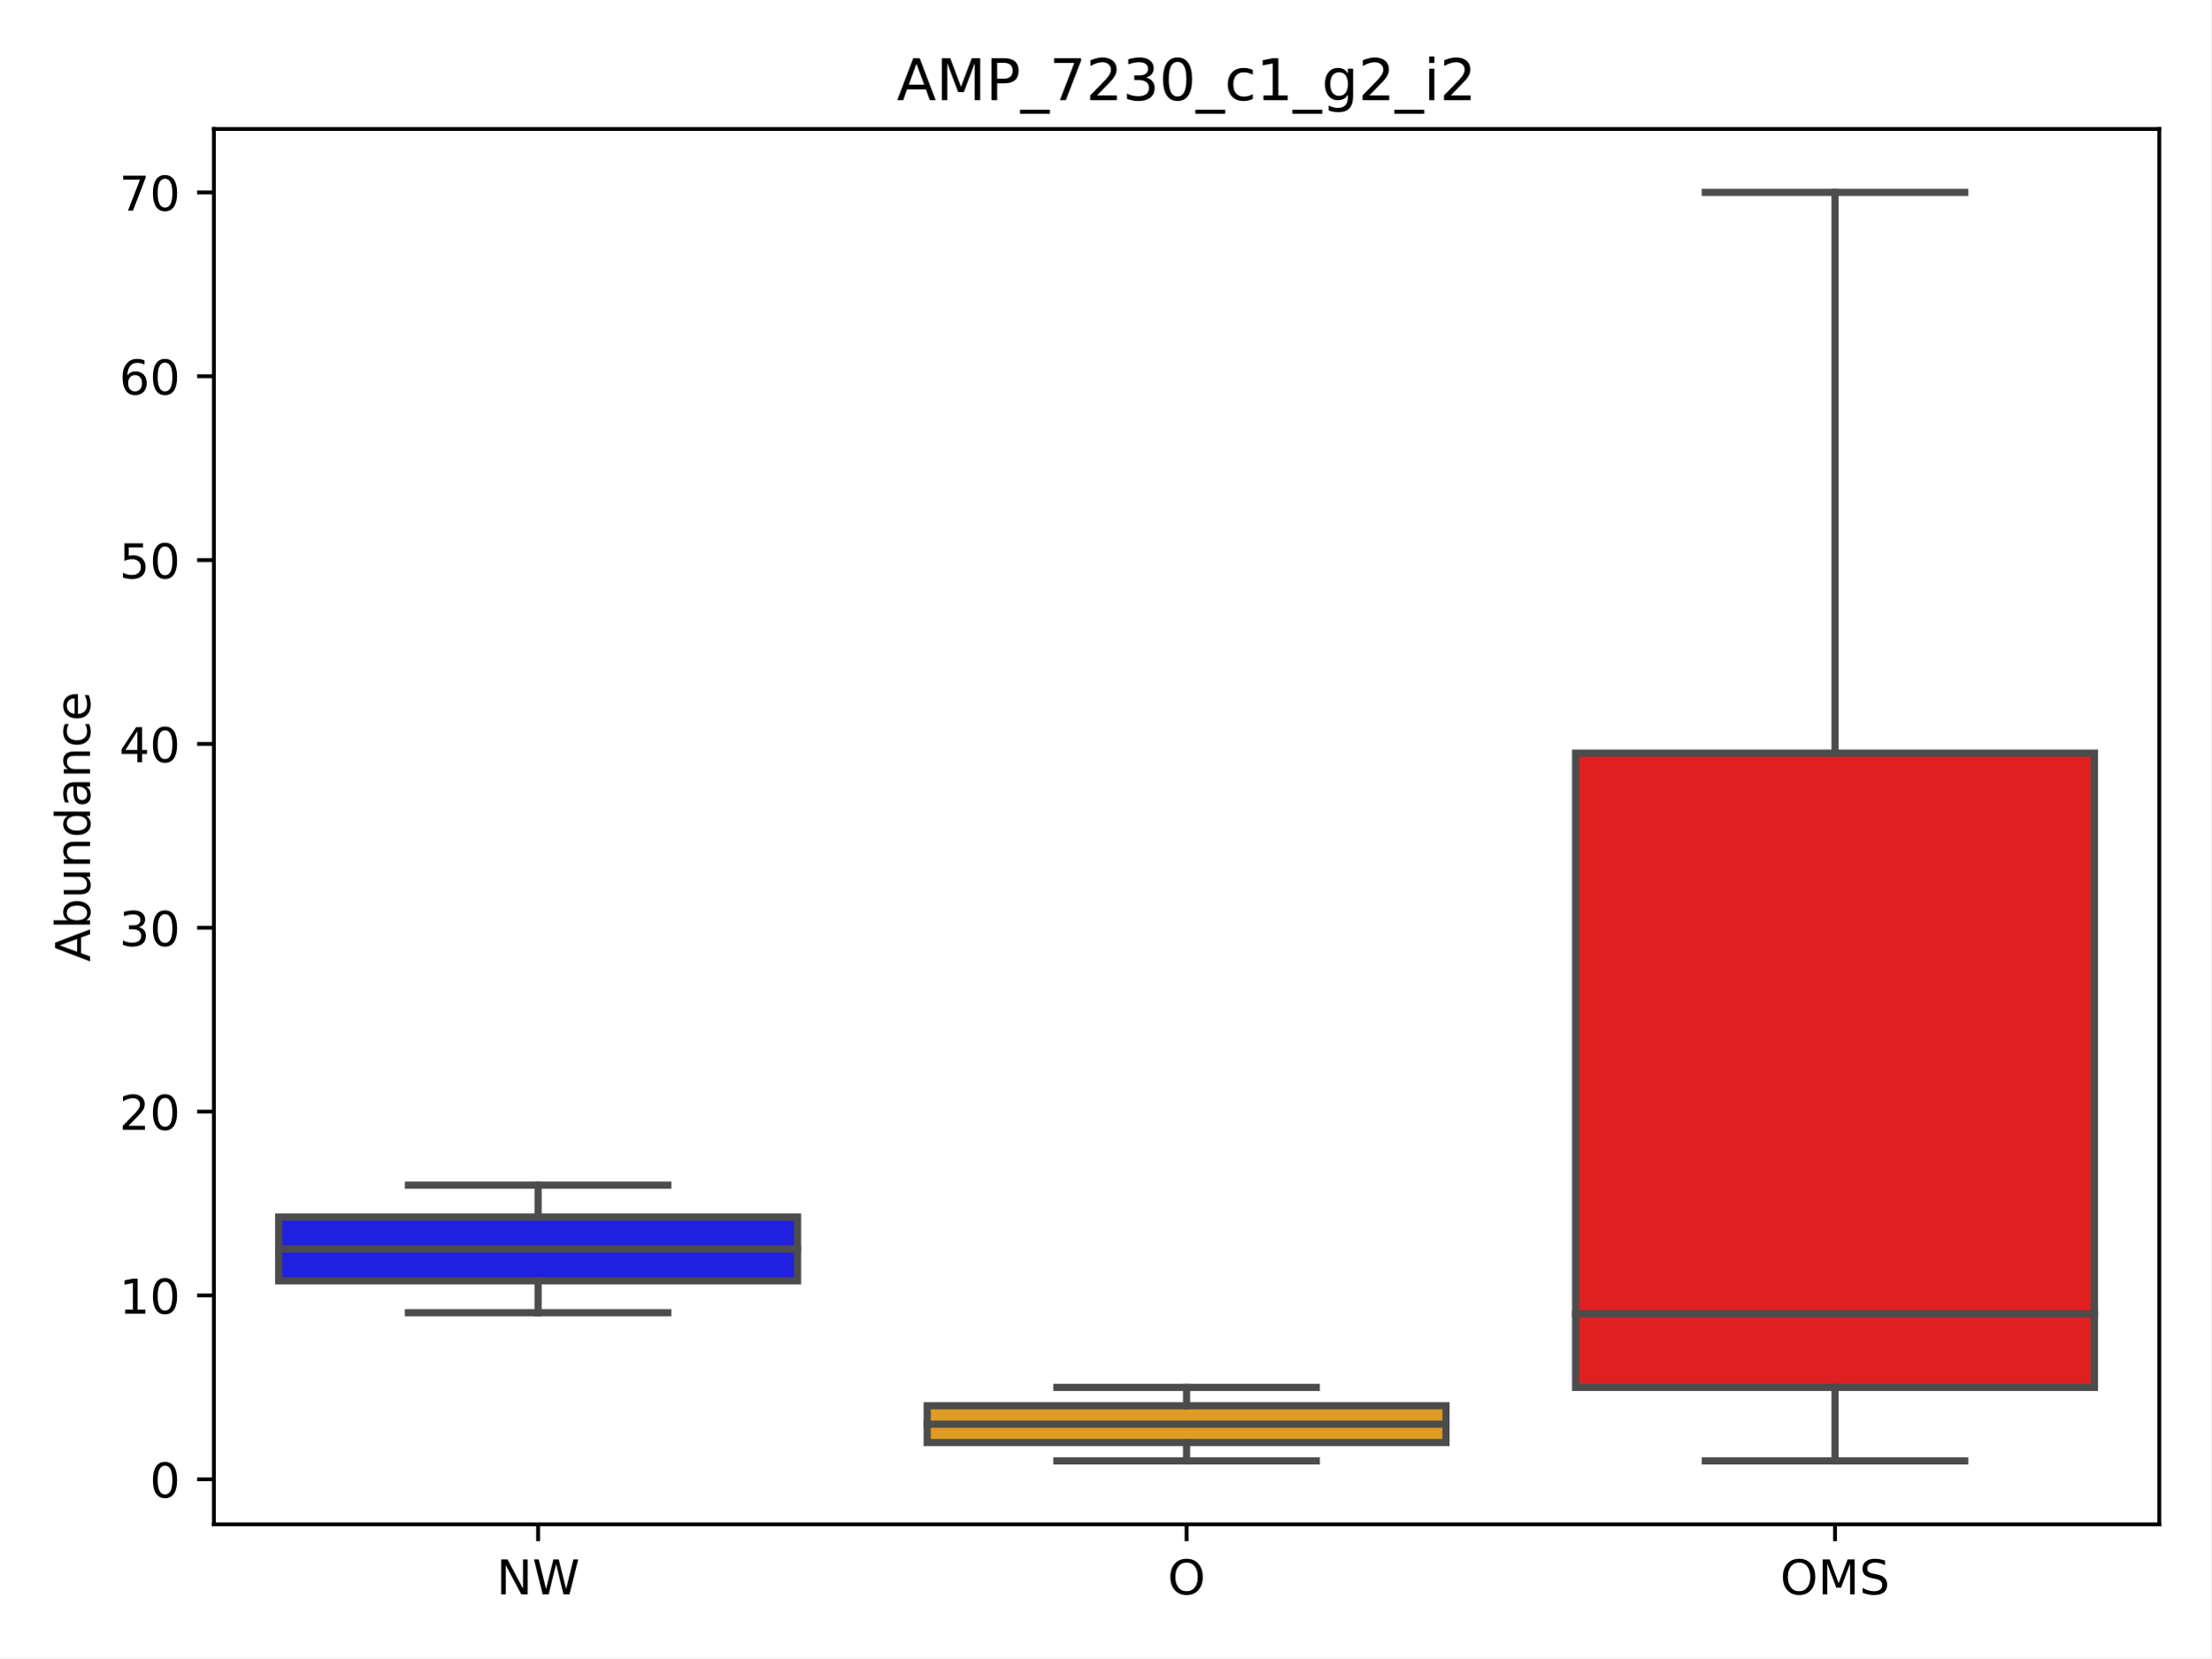
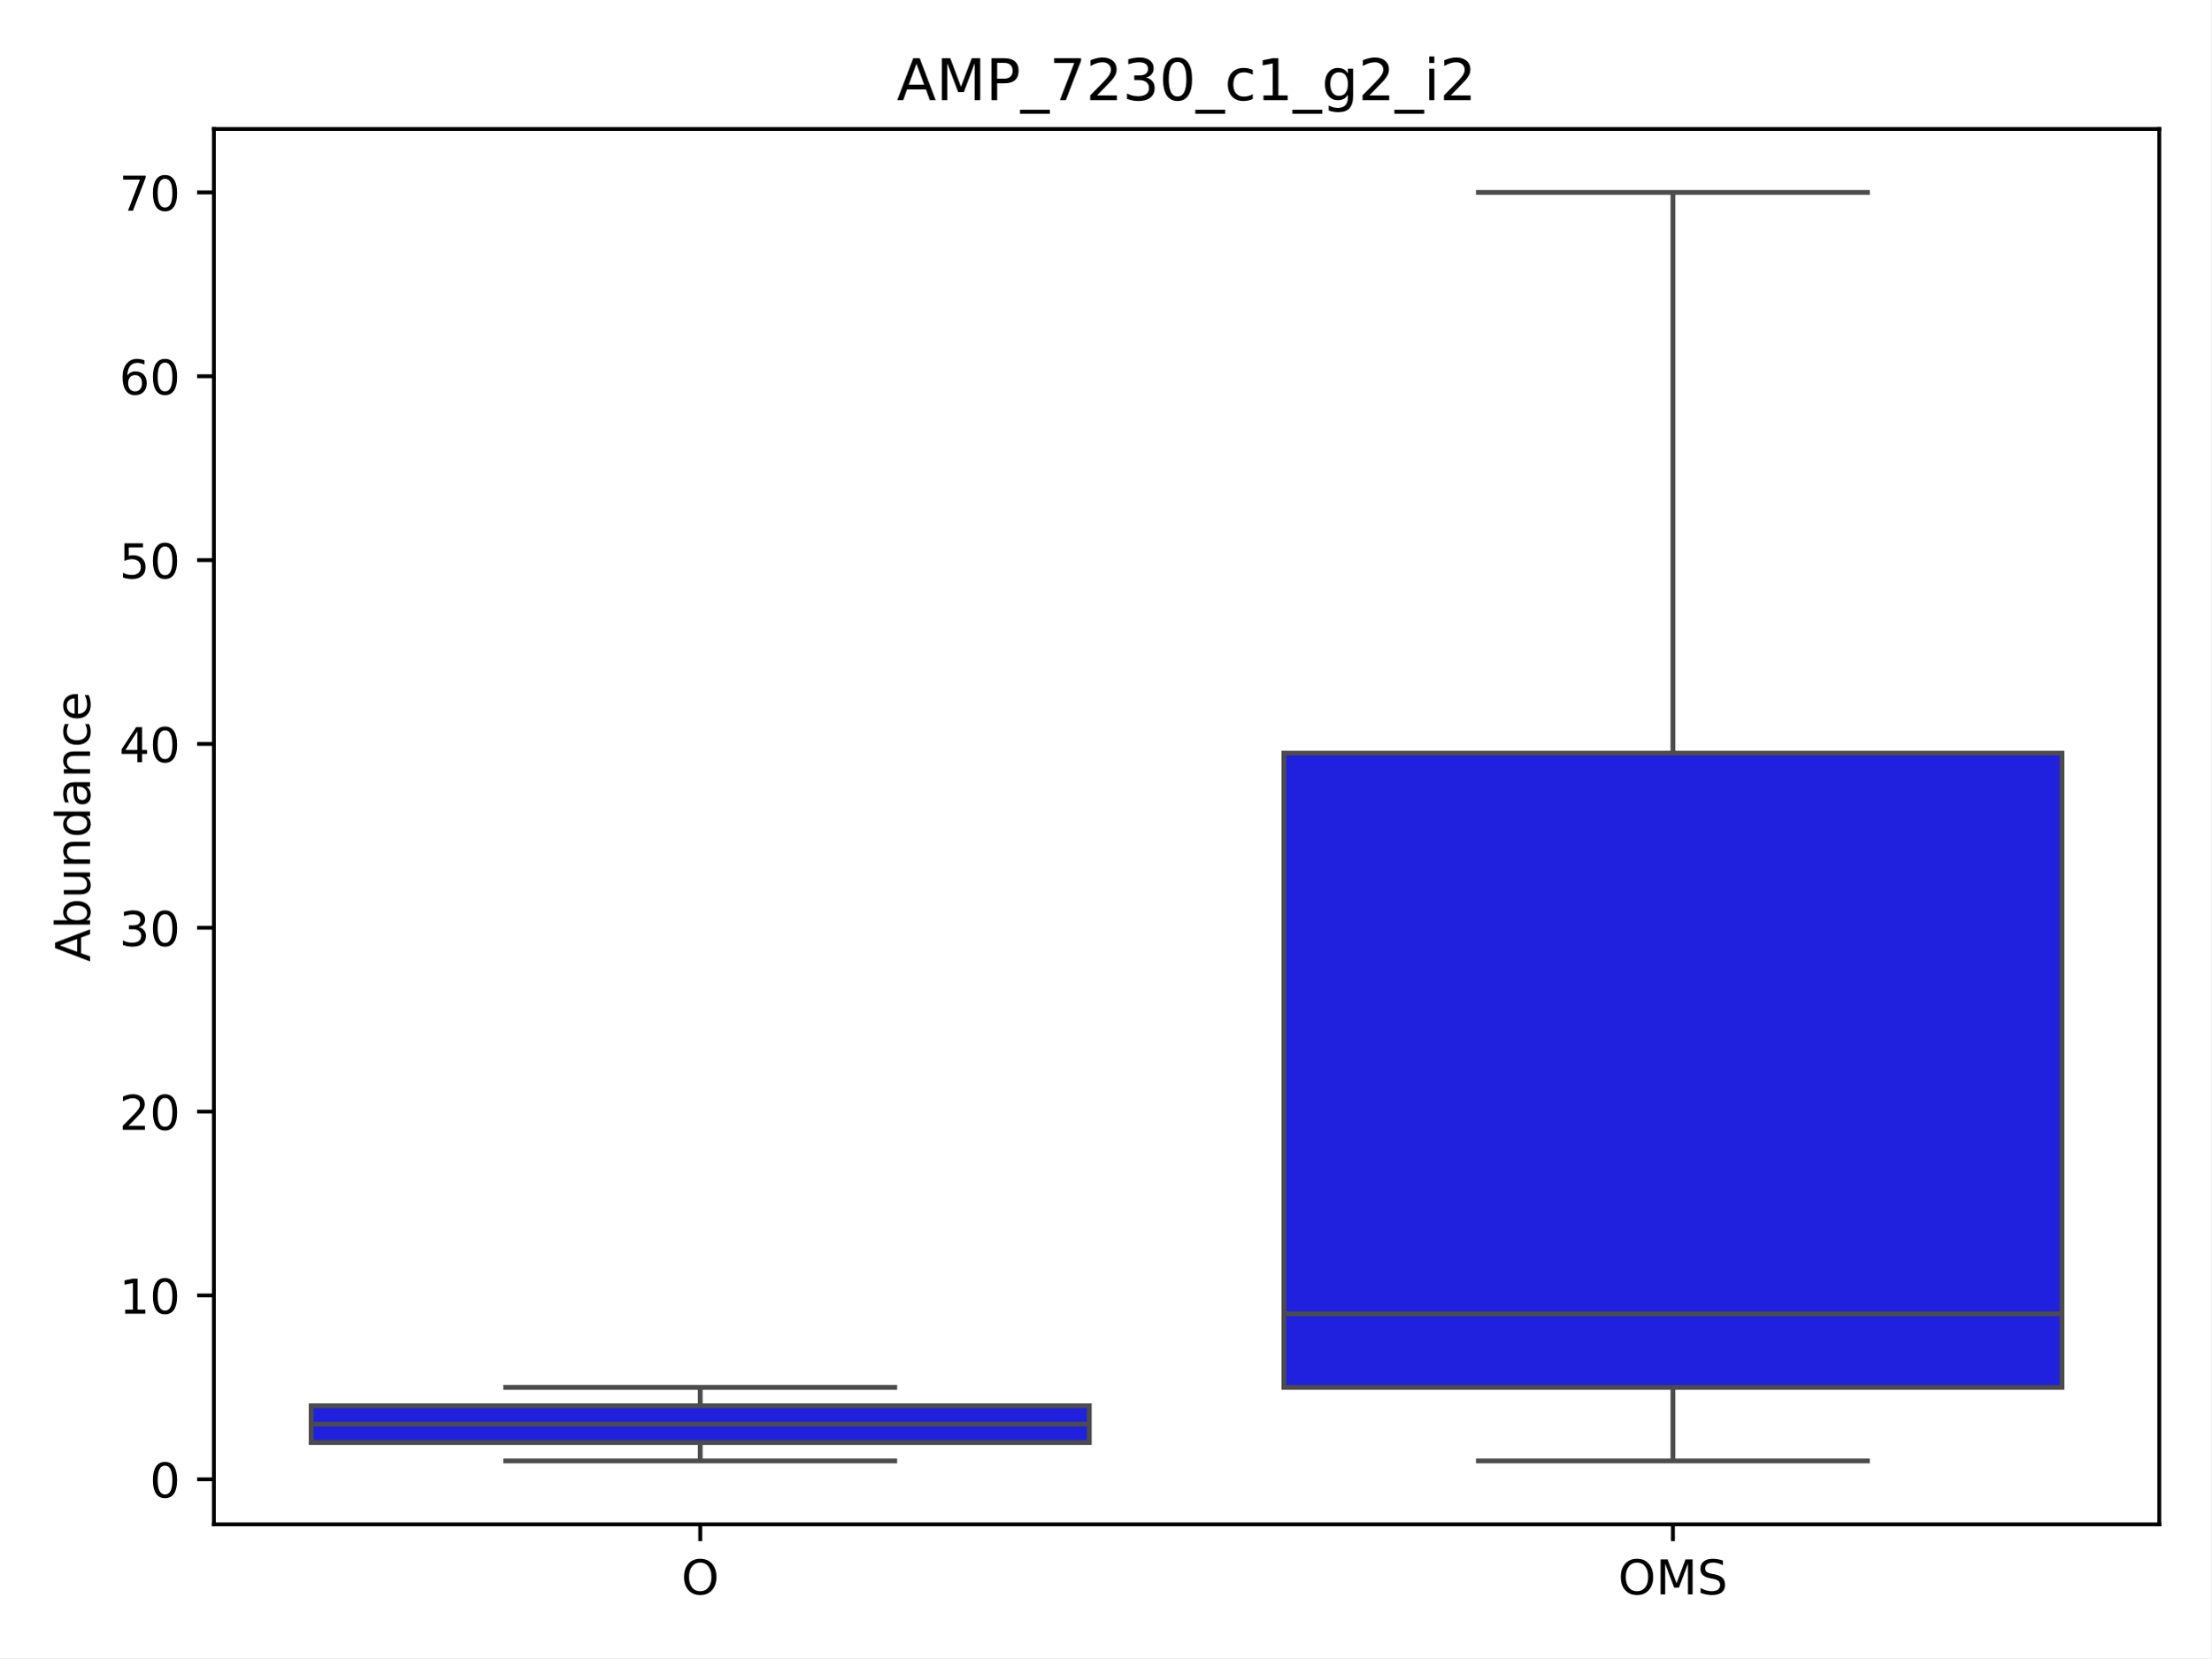
<svg xmlns="http://www.w3.org/2000/svg" xmlns:xlink="http://www.w3.org/1999/xlink" width="460.8pt" height="345.6pt" viewBox="0 0 460.8 345.6" version="1.1">
  <defs>
    <style type="text/css">*{stroke-linejoin: round; stroke-linecap: butt}</style>
  </defs>
  <g id="figure_1">
    <g id="patch_1">
      <path d="M 0 345.6  L 460.8 345.6  L 460.8 0  L 0 0  z " style="fill: #ffffff" />
    </g>
    <g id="axes_1">
      <g id="patch_2">
        <path d="M 44.57 317.72  L 450 317.72  L 450 26.88  L 44.57 26.88  z " style="fill: #ffffff" />
      </g>
-       <g id="patch_3">
-         <path d="M 58.084 266.967  L 166.199 266.967  L 166.199 253.67  L 58.084 253.67  L 58.084 266.967  z " clip-path="url(#pee8cc64a0a)" style="fill: #2020df; stroke: #4c4c4c; stroke-width: 1.5; stroke-linejoin: miter" />
-       </g>
-       <g id="patch_4">
-         <path d="M 193.228 300.668  L 301.342 300.668  L 301.342 293.004  L 193.228 293.004  L 193.228 300.668  z " clip-path="url(#pee8cc64a0a)" style="fill: #df9c20; stroke: #4c4c4c; stroke-width: 1.5; stroke-linejoin: miter" />
-       </g>
-       <g id="patch_5">
-         <path d="M 328.371 289.172  L 436.486 289.172  L 436.486 156.972  L 328.371 156.972  L 328.371 289.172  z " clip-path="url(#pee8cc64a0a)" style="fill: #df2020; stroke: #4c4c4c; stroke-width: 1.5; stroke-linejoin: miter" />
-       </g>
      <g id="matplotlib.axis_1">
        <g id="xtick_1">
          <g id="line2d_1">
            <defs>
-               <path id="m9b4cef2c52" d="M 0 0  L 0 3.5  " style="stroke: #000000; stroke-width: 0.8" />
+               <path id="m0698b8a469" d="M 0 0  L 0 3.5  " style="stroke: #000000; stroke-width: 0.8" />
            </defs>
            <g>
-               <use xlink:href="#m9b4cef2c52" x="112.142" y="317.72" style="stroke: #000000; stroke-width: 0.8" />
+               <use xlink:href="#m0698b8a469" x="145.928" y="317.72" style="stroke: #000000; stroke-width: 0.8" />
            </g>
          </g>
          <g id="text_1">
-             <g transform="translate(103.4573 332.3184) scale(0.1 -0.1)">
-               <defs>
-                 <path id="DejaVuSans-4e" d="M 628 4666  L 1478 4666  L 3547 763  L 3547 4666  L 4159 4666  L 4159 0  L 3309 0  L 1241 3903  L 1241 0  L 628 0  L 628 4666  z " transform="scale(0.015625)" />
-                 <path id="DejaVuSans-57" d="M 213 4666  L 850 4666  L 1831 722  L 2809 4666  L 3519 4666  L 4500 722  L 5478 4666  L 6119 4666  L 4947 0  L 4153 0  L 3169 4050  L 2175 0  L 1381 0  L 213 4666  z " transform="scale(0.015625)" />
-               </defs>
-               <use xlink:href="#DejaVuSans-4e" />
-               <use xlink:href="#DejaVuSans-57" x="74.805" />
+             <g transform="translate(141.9916 332.3184) scale(0.1 -0.1)">
+               <defs>
+                 <path id="DejaVuSans-4f" d="M 2522 4238  Q 1834 4238 1429 3725  Q 1025 3213 1025 2328  Q 1025 1447 1429 934  Q 1834 422 2522 422  Q 3209 422 3611 934  Q 4013 1447 4013 2328  Q 4013 3213 3611 3725  Q 3209 4238 2522 4238  z M 2522 4750  Q 3503 4750 4090 4092  Q 4678 3434 4678 2328  Q 4678 1225 4090 567  Q 3503 -91 2522 -91  Q 1538 -91 948 565  Q 359 1222 359 2328  Q 359 3434 948 4092  Q 1538 4750 2522 4750  z " transform="scale(0.015625)" />
+               </defs>
+               <use xlink:href="#DejaVuSans-4f" />
            </g>
          </g>
        </g>
        <g id="xtick_2">
          <g id="line2d_2">
            <g>
-               <use xlink:href="#m9b4cef2c52" x="247.285" y="317.72" style="stroke: #000000; stroke-width: 0.8" />
+               <use xlink:href="#m0698b8a469" x="348.642" y="317.72" style="stroke: #000000; stroke-width: 0.8" />
            </g>
          </g>
          <g id="text_2">
-             <g transform="translate(243.3491 332.3184) scale(0.1 -0.1)">
-               <defs>
-                 <path id="DejaVuSans-4f" d="M 2522 4238  Q 1834 4238 1429 3725  Q 1025 3213 1025 2328  Q 1025 1447 1429 934  Q 1834 422 2522 422  Q 3209 422 3611 934  Q 4013 1447 4013 2328  Q 4013 3213 3611 3725  Q 3209 4238 2522 4238  z M 2522 4750  Q 3503 4750 4090 4092  Q 4678 3434 4678 2328  Q 4678 1225 4090 567  Q 3503 -91 2522 -91  Q 1538 -91 948 565  Q 359 1222 359 2328  Q 359 3434 948 4092  Q 1538 4750 2522 4750  z " transform="scale(0.015625)" />
-               </defs>
-               <use xlink:href="#DejaVuSans-4f" />
-             </g>
-           </g>
-         </g>
-         <g id="xtick_3">
-           <g id="line2d_3">
-             <g>
-               <use xlink:href="#m9b4cef2c52" x="382.428" y="317.72" style="stroke: #000000; stroke-width: 0.8" />
-             </g>
-           </g>
-           <g id="text_3">
-             <g transform="translate(371.0041 332.3184) scale(0.1 -0.1)">
+             <g transform="translate(337.2183 332.3184) scale(0.1 -0.1)">
              <defs>
                <path id="DejaVuSans-4d" d="M 628 4666  L 1569 4666  L 2759 1491  L 3956 4666  L 4897 4666  L 4897 0  L 4281 0  L 4281 4097  L 3078 897  L 2444 897  L 1241 4097  L 1241 0  L 628 0  L 628 4666  z " transform="scale(0.015625)" />
                <path id="DejaVuSans-53" d="M 3425 4513  L 3425 3897  Q 3066 4069 2747 4153  Q 2428 4238 2131 4238  Q 1616 4238 1336 4038  Q 1056 3838 1056 3469  Q 1056 3159 1242 3001  Q 1428 2844 1947 2747  L 2328 2669  Q 3034 2534 3370 2195  Q 3706 1856 3706 1288  Q 3706 609 3251 259  Q 2797 -91 1919 -91  Q 1588 -91 1214 -16  Q 841 59 441 206  L 441 856  Q 825 641 1194 531  Q 1563 422 1919 422  Q 2459 422 2753 634  Q 3047 847 3047 1241  Q 3047 1584 2836 1778  Q 2625 1972 2144 2069  L 1759 2144  Q 1053 2284 737 2584  Q 422 2884 422 3419  Q 422 4038 858 4394  Q 1294 4750 2059 4750  Q 2388 4750 2728 4690  Q 3069 4631 3425 4513  z " transform="scale(0.015625)" />
              </defs>
              <use xlink:href="#DejaVuSans-4f" />
              <use xlink:href="#DejaVuSans-4d" x="78.711" />
              <use xlink:href="#DejaVuSans-53" x="164.99" />
            </g>
          </g>
        </g>
      </g>
      <g id="matplotlib.axis_2">
        <g id="ytick_1">
+           <g id="line2d_3">
+             <defs>
+               <path id="m7bf82501de" d="M 0 0  L -3.5 0  " style="stroke: #000000; stroke-width: 0.8" />
+             </defs>
+             <g>
+               <use xlink:href="#m7bf82501de" x="44.57" y="308.332" style="stroke: #000000; stroke-width: 0.8" />
+             </g>
+           </g>
+           <g id="text_3">
+             <g transform="translate(31.2075 312.1311) scale(0.1 -0.1)">
+               <defs>
+                 <path id="DejaVuSans-30" d="M 2034 4250  Q 1547 4250 1301 3770  Q 1056 3291 1056 2328  Q 1056 1369 1301 889  Q 1547 409 2034 409  Q 2525 409 2770 889  Q 3016 1369 3016 2328  Q 3016 3291 2770 3770  Q 2525 4250 2034 4250  z M 2034 4750  Q 2819 4750 3233 4129  Q 3647 3509 3647 2328  Q 3647 1150 3233 529  Q 2819 -91 2034 -91  Q 1250 -91 836 529  Q 422 1150 422 2328  Q 422 3509 836 4129  Q 1250 4750 2034 4750  z " transform="scale(0.015625)" />
+               </defs>
+               <use xlink:href="#DejaVuSans-30" />
+             </g>
+           </g>
+         </g>
+         <g id="ytick_2">
          <g id="line2d_4">
-             <defs>
-               <path id="m23521b55a2" d="M 0 0  L -3.5 0  " style="stroke: #000000; stroke-width: 0.8" />
-             </defs>
-             <g>
-               <use xlink:href="#m23521b55a2" x="44.57" y="308.332" style="stroke: #000000; stroke-width: 0.8" />
+             <g>
+               <use xlink:href="#m7bf82501de" x="44.57" y="270.013" style="stroke: #000000; stroke-width: 0.8" />
            </g>
          </g>
          <g id="text_4">
-             <g transform="translate(31.2075 312.1311) scale(0.1 -0.1)">
-               <defs>
-                 <path id="DejaVuSans-30" d="M 2034 4250  Q 1547 4250 1301 3770  Q 1056 3291 1056 2328  Q 1056 1369 1301 889  Q 1547 409 2034 409  Q 2525 409 2770 889  Q 3016 1369 3016 2328  Q 3016 3291 2770 3770  Q 2525 4250 2034 4250  z M 2034 4750  Q 2819 4750 3233 4129  Q 3647 3509 3647 2328  Q 3647 1150 3233 529  Q 2819 -91 2034 -91  Q 1250 -91 836 529  Q 422 1150 422 2328  Q 422 3509 836 4129  Q 1250 4750 2034 4750  z " transform="scale(0.015625)" />
-               </defs>
-               <use xlink:href="#DejaVuSans-30" />
-             </g>
-           </g>
-         </g>
-         <g id="ytick_2">
+             <g transform="translate(24.845 273.8123) scale(0.1 -0.1)">
+               <defs>
+                 <path id="DejaVuSans-31" d="M 794 531  L 1825 531  L 1825 4091  L 703 3866  L 703 4441  L 1819 4666  L 2450 4666  L 2450 531  L 3481 531  L 3481 0  L 794 0  L 794 531  z " transform="scale(0.015625)" />
+               </defs>
+               <use xlink:href="#DejaVuSans-31" />
+               <use xlink:href="#DejaVuSans-30" x="63.623" />
+             </g>
+           </g>
+         </g>
+         <g id="ytick_3">
          <g id="line2d_5">
            <g>
-               <use xlink:href="#m23521b55a2" x="44.57" y="270.013" style="stroke: #000000; stroke-width: 0.8" />
+               <use xlink:href="#m7bf82501de" x="44.57" y="231.694" style="stroke: #000000; stroke-width: 0.8" />
            </g>
          </g>
          <g id="text_5">
-             <g transform="translate(24.845 273.8123) scale(0.1 -0.1)">
-               <defs>
-                 <path id="DejaVuSans-31" d="M 794 531  L 1825 531  L 1825 4091  L 703 3866  L 703 4441  L 1819 4666  L 2450 4666  L 2450 531  L 3481 531  L 3481 0  L 794 0  L 794 531  z " transform="scale(0.015625)" />
-               </defs>
-               <use xlink:href="#DejaVuSans-31" />
-               <use xlink:href="#DejaVuSans-30" x="63.623" />
-             </g>
-           </g>
-         </g>
-         <g id="ytick_3">
+             <g transform="translate(24.845 235.4934) scale(0.1 -0.1)">
+               <defs>
+                 <path id="DejaVuSans-32" d="M 1228 531  L 3431 531  L 3431 0  L 469 0  L 469 531  Q 828 903 1448 1529  Q 2069 2156 2228 2338  Q 2531 2678 2651 2914  Q 2772 3150 2772 3378  Q 2772 3750 2511 3984  Q 2250 4219 1831 4219  Q 1534 4219 1204 4116  Q 875 4013 500 3803  L 500 4441  Q 881 4594 1212 4672  Q 1544 4750 1819 4750  Q 2544 4750 2975 4387  Q 3406 4025 3406 3419  Q 3406 3131 3298 2873  Q 3191 2616 2906 2266  Q 2828 2175 2409 1742  Q 1991 1309 1228 531  z " transform="scale(0.015625)" />
+               </defs>
+               <use xlink:href="#DejaVuSans-32" />
+               <use xlink:href="#DejaVuSans-30" x="63.623" />
+             </g>
+           </g>
+         </g>
+         <g id="ytick_4">
          <g id="line2d_6">
            <g>
-               <use xlink:href="#m23521b55a2" x="44.57" y="231.694" style="stroke: #000000; stroke-width: 0.8" />
+               <use xlink:href="#m7bf82501de" x="44.57" y="193.375" style="stroke: #000000; stroke-width: 0.8" />
            </g>
          </g>
          <g id="text_6">
-             <g transform="translate(24.845 235.4934) scale(0.1 -0.1)">
-               <defs>
-                 <path id="DejaVuSans-32" d="M 1228 531  L 3431 531  L 3431 0  L 469 0  L 469 531  Q 828 903 1448 1529  Q 2069 2156 2228 2338  Q 2531 2678 2651 2914  Q 2772 3150 2772 3378  Q 2772 3750 2511 3984  Q 2250 4219 1831 4219  Q 1534 4219 1204 4116  Q 875 4013 500 3803  L 500 4441  Q 881 4594 1212 4672  Q 1544 4750 1819 4750  Q 2544 4750 2975 4387  Q 3406 4025 3406 3419  Q 3406 3131 3298 2873  Q 3191 2616 2906 2266  Q 2828 2175 2409 1742  Q 1991 1309 1228 531  z " transform="scale(0.015625)" />
-               </defs>
-               <use xlink:href="#DejaVuSans-32" />
-               <use xlink:href="#DejaVuSans-30" x="63.623" />
-             </g>
-           </g>
-         </g>
-         <g id="ytick_4">
+             <g transform="translate(24.845 197.1746) scale(0.1 -0.1)">
+               <defs>
+                 <path id="DejaVuSans-33" d="M 2597 2516  Q 3050 2419 3304 2112  Q 3559 1806 3559 1356  Q 3559 666 3084 287  Q 2609 -91 1734 -91  Q 1441 -91 1130 -33  Q 819 25 488 141  L 488 750  Q 750 597 1062 519  Q 1375 441 1716 441  Q 2309 441 2620 675  Q 2931 909 2931 1356  Q 2931 1769 2642 2001  Q 2353 2234 1838 2234  L 1294 2234  L 1294 2753  L 1863 2753  Q 2328 2753 2575 2939  Q 2822 3125 2822 3475  Q 2822 3834 2567 4026  Q 2313 4219 1838 4219  Q 1578 4219 1281 4162  Q 984 4106 628 3988  L 628 4550  Q 988 4650 1302 4700  Q 1616 4750 1894 4750  Q 2613 4750 3031 4423  Q 3450 4097 3450 3541  Q 3450 3153 3228 2886  Q 3006 2619 2597 2516  z " transform="scale(0.015625)" />
+               </defs>
+               <use xlink:href="#DejaVuSans-33" />
+               <use xlink:href="#DejaVuSans-30" x="63.623" />
+             </g>
+           </g>
+         </g>
+         <g id="ytick_5">
          <g id="line2d_7">
            <g>
-               <use xlink:href="#m23521b55a2" x="44.57" y="193.375" style="stroke: #000000; stroke-width: 0.8" />
+               <use xlink:href="#m7bf82501de" x="44.57" y="155.057" style="stroke: #000000; stroke-width: 0.8" />
            </g>
          </g>
          <g id="text_7">
-             <g transform="translate(24.845 197.1746) scale(0.1 -0.1)">
-               <defs>
-                 <path id="DejaVuSans-33" d="M 2597 2516  Q 3050 2419 3304 2112  Q 3559 1806 3559 1356  Q 3559 666 3084 287  Q 2609 -91 1734 -91  Q 1441 -91 1130 -33  Q 819 25 488 141  L 488 750  Q 750 597 1062 519  Q 1375 441 1716 441  Q 2309 441 2620 675  Q 2931 909 2931 1356  Q 2931 1769 2642 2001  Q 2353 2234 1838 2234  L 1294 2234  L 1294 2753  L 1863 2753  Q 2328 2753 2575 2939  Q 2822 3125 2822 3475  Q 2822 3834 2567 4026  Q 2313 4219 1838 4219  Q 1578 4219 1281 4162  Q 984 4106 628 3988  L 628 4550  Q 988 4650 1302 4700  Q 1616 4750 1894 4750  Q 2613 4750 3031 4423  Q 3450 4097 3450 3541  Q 3450 3153 3228 2886  Q 3006 2619 2597 2516  z " transform="scale(0.015625)" />
-               </defs>
-               <use xlink:href="#DejaVuSans-33" />
-               <use xlink:href="#DejaVuSans-30" x="63.623" />
-             </g>
-           </g>
-         </g>
-         <g id="ytick_5">
+             <g transform="translate(24.845 158.8557) scale(0.1 -0.1)">
+               <defs>
+                 <path id="DejaVuSans-34" d="M 2419 4116  L 825 1625  L 2419 1625  L 2419 4116  z M 2253 4666  L 3047 4666  L 3047 1625  L 3713 1625  L 3713 1100  L 3047 1100  L 3047 0  L 2419 0  L 2419 1100  L 313 1100  L 313 1709  L 2253 4666  z " transform="scale(0.015625)" />
+               </defs>
+               <use xlink:href="#DejaVuSans-34" />
+               <use xlink:href="#DejaVuSans-30" x="63.623" />
+             </g>
+           </g>
+         </g>
+         <g id="ytick_6">
          <g id="line2d_8">
            <g>
-               <use xlink:href="#m23521b55a2" x="44.57" y="155.057" style="stroke: #000000; stroke-width: 0.8" />
+               <use xlink:href="#m7bf82501de" x="44.57" y="116.738" style="stroke: #000000; stroke-width: 0.8" />
            </g>
          </g>
          <g id="text_8">
-             <g transform="translate(24.845 158.8557) scale(0.1 -0.1)">
-               <defs>
-                 <path id="DejaVuSans-34" d="M 2419 4116  L 825 1625  L 2419 1625  L 2419 4116  z M 2253 4666  L 3047 4666  L 3047 1625  L 3713 1625  L 3713 1100  L 3047 1100  L 3047 0  L 2419 0  L 2419 1100  L 313 1100  L 313 1709  L 2253 4666  z " transform="scale(0.015625)" />
-               </defs>
-               <use xlink:href="#DejaVuSans-34" />
-               <use xlink:href="#DejaVuSans-30" x="63.623" />
-             </g>
-           </g>
-         </g>
-         <g id="ytick_6">
+             <g transform="translate(24.845 120.5369) scale(0.1 -0.1)">
+               <defs>
+                 <path id="DejaVuSans-35" d="M 691 4666  L 3169 4666  L 3169 4134  L 1269 4134  L 1269 2991  Q 1406 3038 1543 3061  Q 1681 3084 1819 3084  Q 2600 3084 3056 2656  Q 3513 2228 3513 1497  Q 3513 744 3044 326  Q 2575 -91 1722 -91  Q 1428 -91 1123 -41  Q 819 9 494 109  L 494 744  Q 775 591 1075 516  Q 1375 441 1709 441  Q 2250 441 2565 725  Q 2881 1009 2881 1497  Q 2881 1984 2565 2268  Q 2250 2553 1709 2553  Q 1456 2553 1204 2497  Q 953 2441 691 2322  L 691 4666  z " transform="scale(0.015625)" />
+               </defs>
+               <use xlink:href="#DejaVuSans-35" />
+               <use xlink:href="#DejaVuSans-30" x="63.623" />
+             </g>
+           </g>
+         </g>
+         <g id="ytick_7">
          <g id="line2d_9">
            <g>
-               <use xlink:href="#m23521b55a2" x="44.57" y="116.738" style="stroke: #000000; stroke-width: 0.8" />
+               <use xlink:href="#m7bf82501de" x="44.57" y="78.419" style="stroke: #000000; stroke-width: 0.8" />
            </g>
          </g>
          <g id="text_9">
-             <g transform="translate(24.845 120.5369) scale(0.1 -0.1)">
-               <defs>
-                 <path id="DejaVuSans-35" d="M 691 4666  L 3169 4666  L 3169 4134  L 1269 4134  L 1269 2991  Q 1406 3038 1543 3061  Q 1681 3084 1819 3084  Q 2600 3084 3056 2656  Q 3513 2228 3513 1497  Q 3513 744 3044 326  Q 2575 -91 1722 -91  Q 1428 -91 1123 -41  Q 819 9 494 109  L 494 744  Q 775 591 1075 516  Q 1375 441 1709 441  Q 2250 441 2565 725  Q 2881 1009 2881 1497  Q 2881 1984 2565 2268  Q 2250 2553 1709 2553  Q 1456 2553 1204 2497  Q 953 2441 691 2322  L 691 4666  z " transform="scale(0.015625)" />
-               </defs>
-               <use xlink:href="#DejaVuSans-35" />
-               <use xlink:href="#DejaVuSans-30" x="63.623" />
-             </g>
-           </g>
-         </g>
-         <g id="ytick_7">
+             <g transform="translate(24.845 82.21806) scale(0.1 -0.1)">
+               <defs>
+                 <path id="DejaVuSans-36" d="M 2113 2584  Q 1688 2584 1439 2293  Q 1191 2003 1191 1497  Q 1191 994 1439 701  Q 1688 409 2113 409  Q 2538 409 2786 701  Q 3034 994 3034 1497  Q 3034 2003 2786 2293  Q 2538 2584 2113 2584  z M 3366 4563  L 3366 3988  Q 3128 4100 2886 4159  Q 2644 4219 2406 4219  Q 1781 4219 1451 3797  Q 1122 3375 1075 2522  Q 1259 2794 1537 2939  Q 1816 3084 2150 3084  Q 2853 3084 3261 2657  Q 3669 2231 3669 1497  Q 3669 778 3244 343  Q 2819 -91 2113 -91  Q 1303 -91 875 529  Q 447 1150 447 2328  Q 447 3434 972 4092  Q 1497 4750 2381 4750  Q 2619 4750 2861 4703  Q 3103 4656 3366 4563  z " transform="scale(0.015625)" />
+               </defs>
+               <use xlink:href="#DejaVuSans-36" />
+               <use xlink:href="#DejaVuSans-30" x="63.623" />
+             </g>
+           </g>
+         </g>
+         <g id="ytick_8">
          <g id="line2d_10">
            <g>
-               <use xlink:href="#m23521b55a2" x="44.57" y="78.419" style="stroke: #000000; stroke-width: 0.8" />
+               <use xlink:href="#m7bf82501de" x="44.57" y="40.1" style="stroke: #000000; stroke-width: 0.8" />
            </g>
          </g>
          <g id="text_10">
-             <g transform="translate(24.845 82.21806) scale(0.1 -0.1)">
-               <defs>
-                 <path id="DejaVuSans-36" d="M 2113 2584  Q 1688 2584 1439 2293  Q 1191 2003 1191 1497  Q 1191 994 1439 701  Q 1688 409 2113 409  Q 2538 409 2786 701  Q 3034 994 3034 1497  Q 3034 2003 2786 2293  Q 2538 2584 2113 2584  z M 3366 4563  L 3366 3988  Q 3128 4100 2886 4159  Q 2644 4219 2406 4219  Q 1781 4219 1451 3797  Q 1122 3375 1075 2522  Q 1259 2794 1537 2939  Q 1816 3084 2150 3084  Q 2853 3084 3261 2657  Q 3669 2231 3669 1497  Q 3669 778 3244 343  Q 2819 -91 2113 -91  Q 1303 -91 875 529  Q 447 1150 447 2328  Q 447 3434 972 4092  Q 1497 4750 2381 4750  Q 2619 4750 2861 4703  Q 3103 4656 3366 4563  z " transform="scale(0.015625)" />
-               </defs>
-               <use xlink:href="#DejaVuSans-36" />
-               <use xlink:href="#DejaVuSans-30" x="63.623" />
-             </g>
-           </g>
-         </g>
-         <g id="ytick_8">
-           <g id="line2d_11">
-             <g>
-               <use xlink:href="#m23521b55a2" x="44.57" y="40.1" style="stroke: #000000; stroke-width: 0.8" />
-             </g>
-           </g>
-           <g id="text_11">
            <g transform="translate(24.845 43.89922) scale(0.1 -0.1)">
              <defs>
                <path id="DejaVuSans-37" d="M 525 4666  L 3525 4666  L 3525 4397  L 1831 0  L 1172 0  L 2766 4134  L 525 4134  L 525 4666  z " transform="scale(0.015625)" />
              </defs>
              <use xlink:href="#DejaVuSans-37" />
              <use xlink:href="#DejaVuSans-30" x="63.623" />
            </g>
          </g>
        </g>
-         <g id="text_12">
+         <g id="text_11">
          <g transform="translate(18.76531 200.4648) rotate(-90) scale(0.1 -0.1)">
            <defs>
              <path id="DejaVuSans-41" d="M 2188 4044  L 1331 1722  L 3047 1722  L 2188 4044  z M 1831 4666  L 2547 4666  L 4325 0  L 3669 0  L 3244 1197  L 1141 1197  L 716 0  L 50 0  L 1831 4666  z " transform="scale(0.015625)" />
              <path id="DejaVuSans-62" d="M 3116 1747  Q 3116 2381 2855 2742  Q 2594 3103 2138 3103  Q 1681 3103 1420 2742  Q 1159 2381 1159 1747  Q 1159 1113 1420 752  Q 1681 391 2138 391  Q 2594 391 2855 752  Q 3116 1113 3116 1747  z M 1159 2969  Q 1341 3281 1617 3432  Q 1894 3584 2278 3584  Q 2916 3584 3314 3078  Q 3713 2572 3713 1747  Q 3713 922 3314 415  Q 2916 -91 2278 -91  Q 1894 -91 1617 61  Q 1341 213 1159 525  L 1159 0  L 581 0  L 581 4863  L 1159 4863  L 1159 2969  z " transform="scale(0.015625)" />
              <path id="DejaVuSans-75" d="M 544 1381  L 544 3500  L 1119 3500  L 1119 1403  Q 1119 906 1312 657  Q 1506 409 1894 409  Q 2359 409 2629 706  Q 2900 1003 2900 1516  L 2900 3500  L 3475 3500  L 3475 0  L 2900 0  L 2900 538  Q 2691 219 2414 64  Q 2138 -91 1772 -91  Q 1169 -91 856 284  Q 544 659 544 1381  z M 1991 3584  L 1991 3584  z " transform="scale(0.015625)" />
              <path id="DejaVuSans-6e" d="M 3513 2113  L 3513 0  L 2938 0  L 2938 2094  Q 2938 2591 2744 2837  Q 2550 3084 2163 3084  Q 1697 3084 1428 2787  Q 1159 2491 1159 1978  L 1159 0  L 581 0  L 581 3500  L 1159 3500  L 1159 2956  Q 1366 3272 1645 3428  Q 1925 3584 2291 3584  Q 2894 3584 3203 3211  Q 3513 2838 3513 2113  z " transform="scale(0.015625)" />
              <path id="DejaVuSans-64" d="M 2906 2969  L 2906 4863  L 3481 4863  L 3481 0  L 2906 0  L 2906 525  Q 2725 213 2448 61  Q 2172 -91 1784 -91  Q 1150 -91 751 415  Q 353 922 353 1747  Q 353 2572 751 3078  Q 1150 3584 1784 3584  Q 2172 3584 2448 3432  Q 2725 3281 2906 2969  z M 947 1747  Q 947 1113 1208 752  Q 1469 391 1925 391  Q 2381 391 2643 752  Q 2906 1113 2906 1747  Q 2906 2381 2643 2742  Q 2381 3103 1925 3103  Q 1469 3103 1208 2742  Q 947 2381 947 1747  z " transform="scale(0.015625)" />
              <path id="DejaVuSans-61" d="M 2194 1759  Q 1497 1759 1228 1600  Q 959 1441 959 1056  Q 959 750 1161 570  Q 1363 391 1709 391  Q 2188 391 2477 730  Q 2766 1069 2766 1631  L 2766 1759  L 2194 1759  z M 3341 1997  L 3341 0  L 2766 0  L 2766 531  Q 2569 213 2275 61  Q 1981 -91 1556 -91  Q 1019 -91 701 211  Q 384 513 384 1019  Q 384 1609 779 1909  Q 1175 2209 1959 2209  L 2766 2209  L 2766 2266  Q 2766 2663 2505 2880  Q 2244 3097 1772 3097  Q 1472 3097 1187 3025  Q 903 2953 641 2809  L 641 3341  Q 956 3463 1253 3523  Q 1550 3584 1831 3584  Q 2591 3584 2966 3190  Q 3341 2797 3341 1997  z " transform="scale(0.015625)" />
              <path id="DejaVuSans-63" d="M 3122 3366  L 3122 2828  Q 2878 2963 2633 3030  Q 2388 3097 2138 3097  Q 1578 3097 1268 2742  Q 959 2388 959 1747  Q 959 1106 1268 751  Q 1578 397 2138 397  Q 2388 397 2633 464  Q 2878 531 3122 666  L 3122 134  Q 2881 22 2623 -34  Q 2366 -91 2075 -91  Q 1284 -91 818 406  Q 353 903 353 1747  Q 353 2603 823 3093  Q 1294 3584 2113 3584  Q 2378 3584 2631 3529  Q 2884 3475 3122 3366  z " transform="scale(0.015625)" />
              <path id="DejaVuSans-65" d="M 3597 1894  L 3597 1613  L 953 1613  Q 991 1019 1311 708  Q 1631 397 2203 397  Q 2534 397 2845 478  Q 3156 559 3463 722  L 3463 178  Q 3153 47 2828 -22  Q 2503 -91 2169 -91  Q 1331 -91 842 396  Q 353 884 353 1716  Q 353 2575 817 3079  Q 1281 3584 2069 3584  Q 2775 3584 3186 3129  Q 3597 2675 3597 1894  z M 3022 2063  Q 3016 2534 2758 2815  Q 2500 3097 2075 3097  Q 1594 3097 1305 2825  Q 1016 2553 972 2059  L 3022 2063  z " transform="scale(0.015625)" />
            </defs>
            <use xlink:href="#DejaVuSans-41" />
            <use xlink:href="#DejaVuSans-62" x="68.408" />
            <use xlink:href="#DejaVuSans-75" x="131.885" />
            <use xlink:href="#DejaVuSans-6e" x="195.264" />
            <use xlink:href="#DejaVuSans-64" x="258.643" />
            <use xlink:href="#DejaVuSans-61" x="322.119" />
            <use xlink:href="#DejaVuSans-6e" x="383.398" />
            <use xlink:href="#DejaVuSans-63" x="446.777" />
            <use xlink:href="#DejaVuSans-65" x="501.758" />
          </g>
        </g>
      </g>
+       <g id="patch_3">
+         <path d="M 64.841 300.668  L 227.013 300.668  L 227.013 293.004  L 64.841 293.004  L 64.841 300.668  z " clip-path="url(#p8495b90cce)" style="fill: #2020df; stroke: #4c4c4c; stroke-linejoin: miter" />
+       </g>
+       <g id="line2d_11">
+         <path d="M 145.928 300.668  L 145.928 304.5  " clip-path="url(#p8495b90cce)" style="fill: none; stroke: #4c4c4c" />
+       </g>
      <g id="line2d_12">
-         <path d="M 112.142 266.967  L 112.142 273.615  " clip-path="url(#pee8cc64a0a)" style="fill: none; stroke: #4c4c4c; stroke-width: 1.5; stroke-linecap: square" />
+         <path d="M 145.928 293.004  L 145.928 289.172  " clip-path="url(#p8495b90cce)" style="fill: none; stroke: #4c4c4c" />
      </g>
      <g id="line2d_13">
-         <path d="M 112.142 253.67  L 112.142 247.022  " clip-path="url(#pee8cc64a0a)" style="fill: none; stroke: #4c4c4c; stroke-width: 1.5; stroke-linecap: square" />
+         <path d="M 105.385 304.5  L 186.47 304.5  " clip-path="url(#p8495b90cce)" style="fill: none; stroke: #4c4c4c; stroke-linecap: square" />
      </g>
      <g id="line2d_14">
-         <path d="M 85.113 273.615  L 139.17 273.615  " clip-path="url(#pee8cc64a0a)" style="fill: none; stroke: #4c4c4c; stroke-width: 1.5; stroke-linecap: square" />
-       </g>
-       <g id="line2d_15">
-         <path d="M 85.113 247.022  L 139.17 247.022  " clip-path="url(#pee8cc64a0a)" style="fill: none; stroke: #4c4c4c; stroke-width: 1.5; stroke-linecap: square" />
-       </g>
-       <g id="line2d_16" />
+         <path d="M 105.385 289.172  L 186.47 289.172  " clip-path="url(#p8495b90cce)" style="fill: none; stroke: #4c4c4c; stroke-linecap: square" />
+       </g>
+       <g id="line2d_15" />
+       <g id="patch_4">
+         <path d="M 267.557 289.172  L 429.728 289.172  L 429.728 156.972  L 267.557 156.972  L 267.557 289.172  z " clip-path="url(#p8495b90cce)" style="fill: #2020df; stroke: #4c4c4c; stroke-linejoin: miter" />
+       </g>
+       <g id="line2d_16">
+         <path d="M 348.642 289.172  L 348.642 304.5  " clip-path="url(#p8495b90cce)" style="fill: none; stroke: #4c4c4c" />
+       </g>
      <g id="line2d_17">
-         <path d="M 247.285 300.668  L 247.285 304.5  " clip-path="url(#pee8cc64a0a)" style="fill: none; stroke: #4c4c4c; stroke-width: 1.5; stroke-linecap: square" />
+         <path d="M 348.642 156.972  L 348.642 40.1  " clip-path="url(#p8495b90cce)" style="fill: none; stroke: #4c4c4c" />
      </g>
      <g id="line2d_18">
-         <path d="M 247.285 293.004  L 247.285 289.172  " clip-path="url(#pee8cc64a0a)" style="fill: none; stroke: #4c4c4c; stroke-width: 1.5; stroke-linecap: square" />
+         <path d="M 308.099 304.5  L 389.185 304.5  " clip-path="url(#p8495b90cce)" style="fill: none; stroke: #4c4c4c; stroke-linecap: square" />
      </g>
      <g id="line2d_19">
-         <path d="M 220.256 304.5  L 274.314 304.5  " clip-path="url(#pee8cc64a0a)" style="fill: none; stroke: #4c4c4c; stroke-width: 1.5; stroke-linecap: square" />
-       </g>
-       <g id="line2d_20">
-         <path d="M 220.256 289.172  L 274.314 289.172  " clip-path="url(#pee8cc64a0a)" style="fill: none; stroke: #4c4c4c; stroke-width: 1.5; stroke-linecap: square" />
-       </g>
-       <g id="line2d_21" />
+         <path d="M 308.099 40.1  L 389.185 40.1  " clip-path="url(#p8495b90cce)" style="fill: none; stroke: #4c4c4c; stroke-linecap: square" />
+       </g>
+       <g id="line2d_20" />
+       <g id="line2d_21">
+         <path d="M 64.841 296.836  L 227.013 296.836  " clip-path="url(#p8495b90cce)" style="fill: none; stroke: #4c4c4c" />
+       </g>
      <g id="line2d_22">
-         <path d="M 382.428 289.172  L 382.428 304.5  " clip-path="url(#pee8cc64a0a)" style="fill: none; stroke: #4c4c4c; stroke-width: 1.5; stroke-linecap: square" />
-       </g>
-       <g id="line2d_23">
-         <path d="M 382.428 156.972  L 382.428 40.1  " clip-path="url(#pee8cc64a0a)" style="fill: none; stroke: #4c4c4c; stroke-width: 1.5; stroke-linecap: square" />
-       </g>
-       <g id="line2d_24">
-         <path d="M 355.4 304.5  L 409.457 304.5  " clip-path="url(#pee8cc64a0a)" style="fill: none; stroke: #4c4c4c; stroke-width: 1.5; stroke-linecap: square" />
-       </g>
-       <g id="line2d_25">
-         <path d="M 355.4 40.1  L 409.457 40.1  " clip-path="url(#pee8cc64a0a)" style="fill: none; stroke: #4c4c4c; stroke-width: 1.5; stroke-linecap: square" />
-       </g>
-       <g id="line2d_26" />
-       <g id="line2d_27">
-         <path d="M 58.084 260.318  L 166.199 260.318  " clip-path="url(#pee8cc64a0a)" style="fill: none; stroke: #4c4c4c; stroke-width: 1.5; stroke-linecap: square" />
-       </g>
-       <g id="line2d_28">
-         <path d="M 193.228 296.836  L 301.342 296.836  " clip-path="url(#pee8cc64a0a)" style="fill: none; stroke: #4c4c4c; stroke-width: 1.5; stroke-linecap: square" />
-       </g>
-       <g id="line2d_29">
-         <path d="M 328.371 273.845  L 436.486 273.845  " clip-path="url(#pee8cc64a0a)" style="fill: none; stroke: #4c4c4c; stroke-width: 1.5; stroke-linecap: square" />
+         <path d="M 267.557 273.845  L 429.728 273.845  " clip-path="url(#p8495b90cce)" style="fill: none; stroke: #4c4c4c" />
+       </g>
+       <g id="patch_5">
+         <path d="M 44.57 317.72  L 44.57 26.88  " style="fill: none; stroke: #000000; stroke-width: 0.8; stroke-linejoin: miter; stroke-linecap: square" />
      </g>
      <g id="patch_6">
-         <path d="M 44.57 317.72  L 44.57 26.88  " style="fill: none; stroke: #000000; stroke-width: 0.8; stroke-linejoin: miter; stroke-linecap: square" />
+         <path d="M 450 317.72  L 450 26.88  " style="fill: none; stroke: #000000; stroke-width: 0.8; stroke-linejoin: miter; stroke-linecap: square" />
      </g>
      <g id="patch_7">
-         <path d="M 450 317.72  L 450 26.88  " style="fill: none; stroke: #000000; stroke-width: 0.8; stroke-linejoin: miter; stroke-linecap: square" />
+         <path d="M 44.57 317.72  L 450 317.72  " style="fill: none; stroke: #000000; stroke-width: 0.8; stroke-linejoin: miter; stroke-linecap: square" />
      </g>
      <g id="patch_8">
-         <path d="M 44.57 317.72  L 450 317.72  " style="fill: none; stroke: #000000; stroke-width: 0.8; stroke-linejoin: miter; stroke-linecap: square" />
-       </g>
-       <g id="patch_9">
        <path d="M 44.57 26.88  L 450 26.88  " style="fill: none; stroke: #000000; stroke-width: 0.8; stroke-linejoin: miter; stroke-linecap: square" />
      </g>
-       <g id="text_13">
+       <g id="text_12">
        <g transform="translate(186.8884 20.88) scale(0.12 -0.12)">
          <defs>
            <path id="DejaVuSans-50" d="M 1259 4147  L 1259 2394  L 2053 2394  Q 2494 2394 2734 2622  Q 2975 2850 2975 3272  Q 2975 3691 2734 3919  Q 2494 4147 2053 4147  L 1259 4147  z M 628 4666  L 2053 4666  Q 2838 4666 3239 4311  Q 3641 3956 3641 3272  Q 3641 2581 3239 2228  Q 2838 1875 2053 1875  L 1259 1875  L 1259 0  L 628 0  L 628 4666  z " transform="scale(0.015625)" />
            <path id="DejaVuSans-5f" d="M 3263 -1063  L 3263 -1509  L -63 -1509  L -63 -1063  L 3263 -1063  z " transform="scale(0.015625)" />
            <path id="DejaVuSans-67" d="M 2906 1791  Q 2906 2416 2648 2759  Q 2391 3103 1925 3103  Q 1463 3103 1205 2759  Q 947 2416 947 1791  Q 947 1169 1205 825  Q 1463 481 1925 481  Q 2391 481 2648 825  Q 2906 1169 2906 1791  z M 3481 434  Q 3481 -459 3084 -895  Q 2688 -1331 1869 -1331  Q 1566 -1331 1297 -1286  Q 1028 -1241 775 -1147  L 775 -588  Q 1028 -725 1275 -790  Q 1522 -856 1778 -856  Q 2344 -856 2625 -561  Q 2906 -266 2906 331  L 2906 616  Q 2728 306 2450 153  Q 2172 0 1784 0  Q 1141 0 747 490  Q 353 981 353 1791  Q 353 2603 747 3093  Q 1141 3584 1784 3584  Q 2172 3584 2450 3431  Q 2728 3278 2906 2969  L 2906 3500  L 3481 3500  L 3481 434  z " transform="scale(0.015625)" />
            <path id="DejaVuSans-69" d="M 603 3500  L 1178 3500  L 1178 0  L 603 0  L 603 3500  z M 603 4863  L 1178 4863  L 1178 4134  L 603 4134  L 603 4863  z " transform="scale(0.015625)" />
          </defs>
          <use xlink:href="#DejaVuSans-41" />
          <use xlink:href="#DejaVuSans-4d" x="68.408" />
          <use xlink:href="#DejaVuSans-50" x="154.688" />
          <use xlink:href="#DejaVuSans-5f" x="214.99" />
          <use xlink:href="#DejaVuSans-37" x="264.99" />
          <use xlink:href="#DejaVuSans-32" x="328.613" />
          <use xlink:href="#DejaVuSans-33" x="392.236" />
          <use xlink:href="#DejaVuSans-30" x="455.859" />
          <use xlink:href="#DejaVuSans-5f" x="519.482" />
          <use xlink:href="#DejaVuSans-63" x="569.482" />
          <use xlink:href="#DejaVuSans-31" x="624.463" />
          <use xlink:href="#DejaVuSans-5f" x="688.086" />
          <use xlink:href="#DejaVuSans-67" x="738.086" />
          <use xlink:href="#DejaVuSans-32" x="801.562" />
          <use xlink:href="#DejaVuSans-5f" x="865.186" />
          <use xlink:href="#DejaVuSans-69" x="915.186" />
          <use xlink:href="#DejaVuSans-32" x="942.969" />
        </g>
      </g>
    </g>
  </g>
  <defs>
-     <clipPath id="pee8cc64a0a">
+     <clipPath id="p8495b90cce">
      <rect x="44.57" y="26.88" width="405.43" height="290.84" />
    </clipPath>
  </defs>
</svg>
